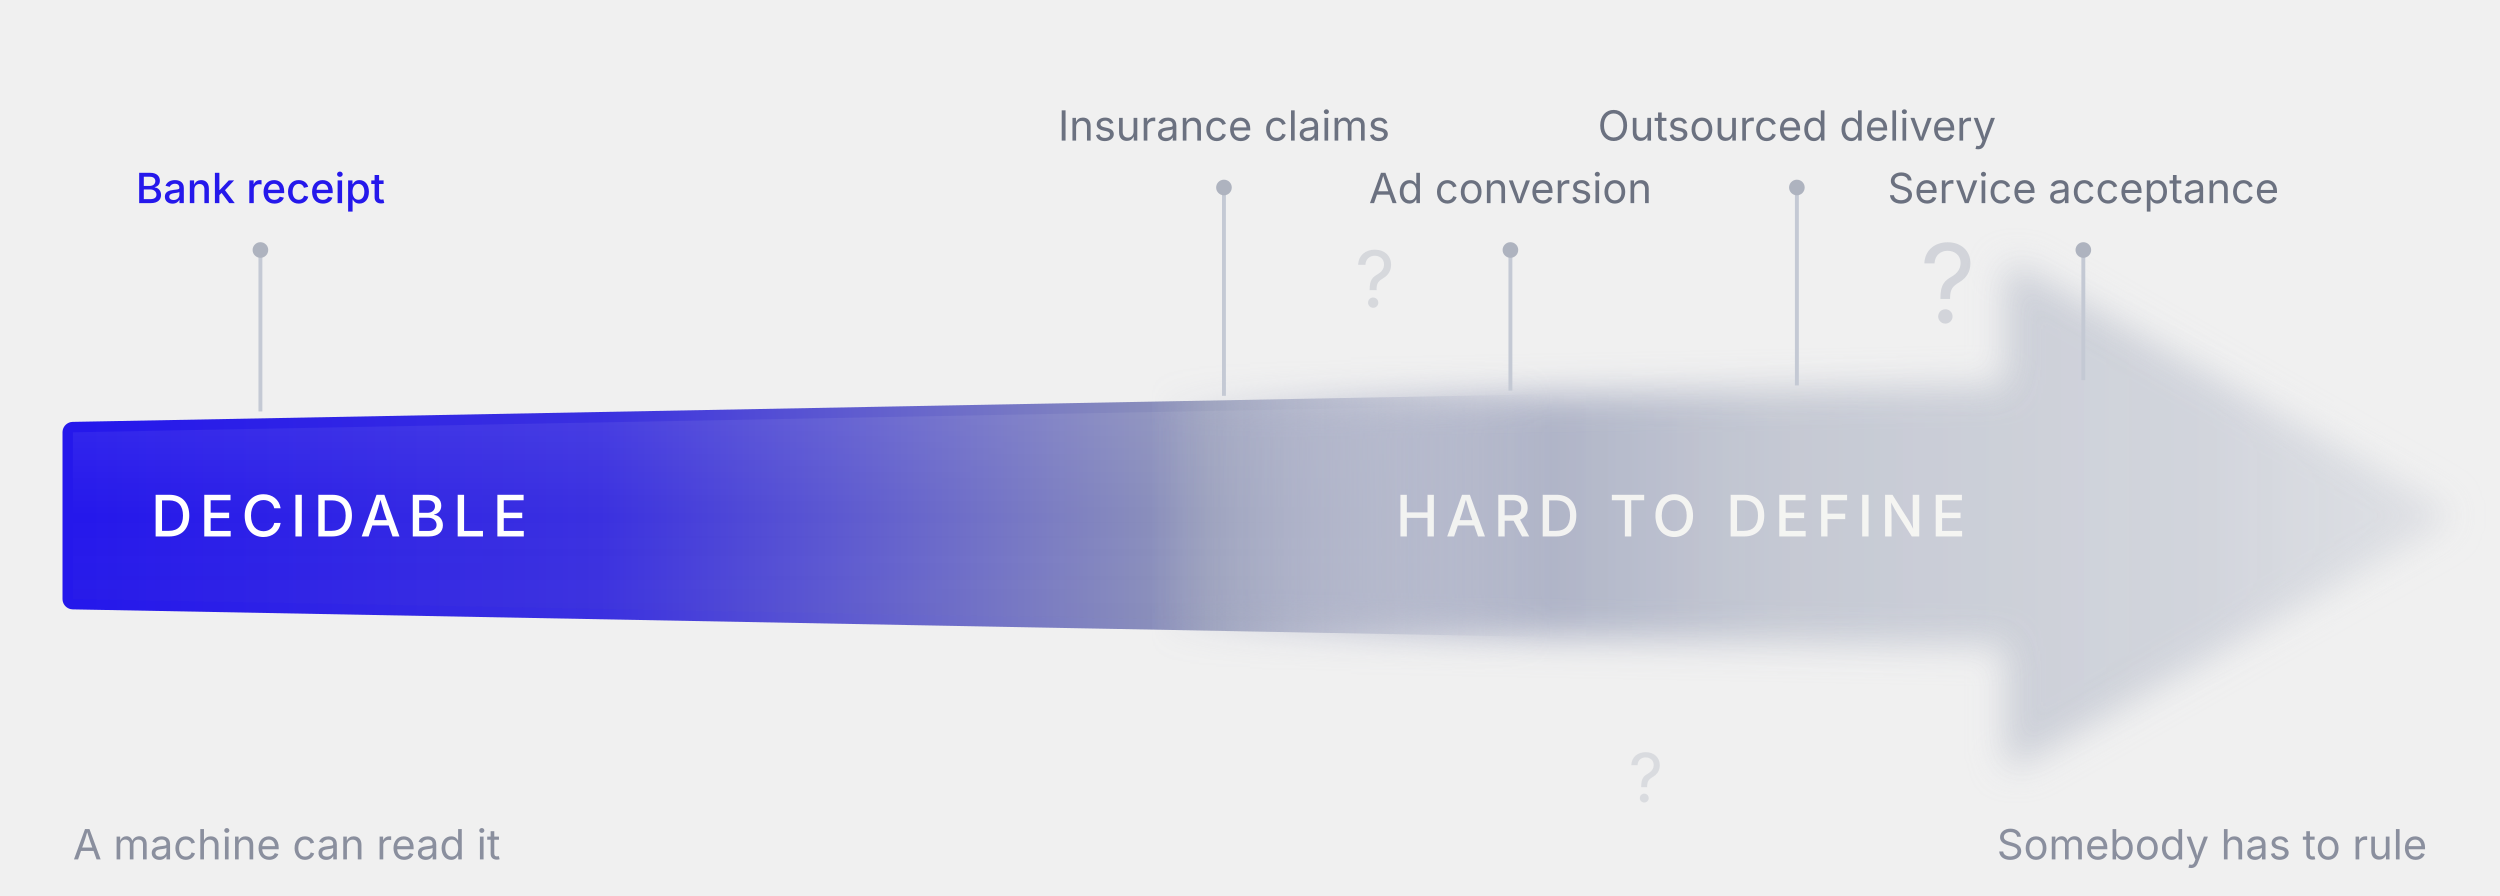
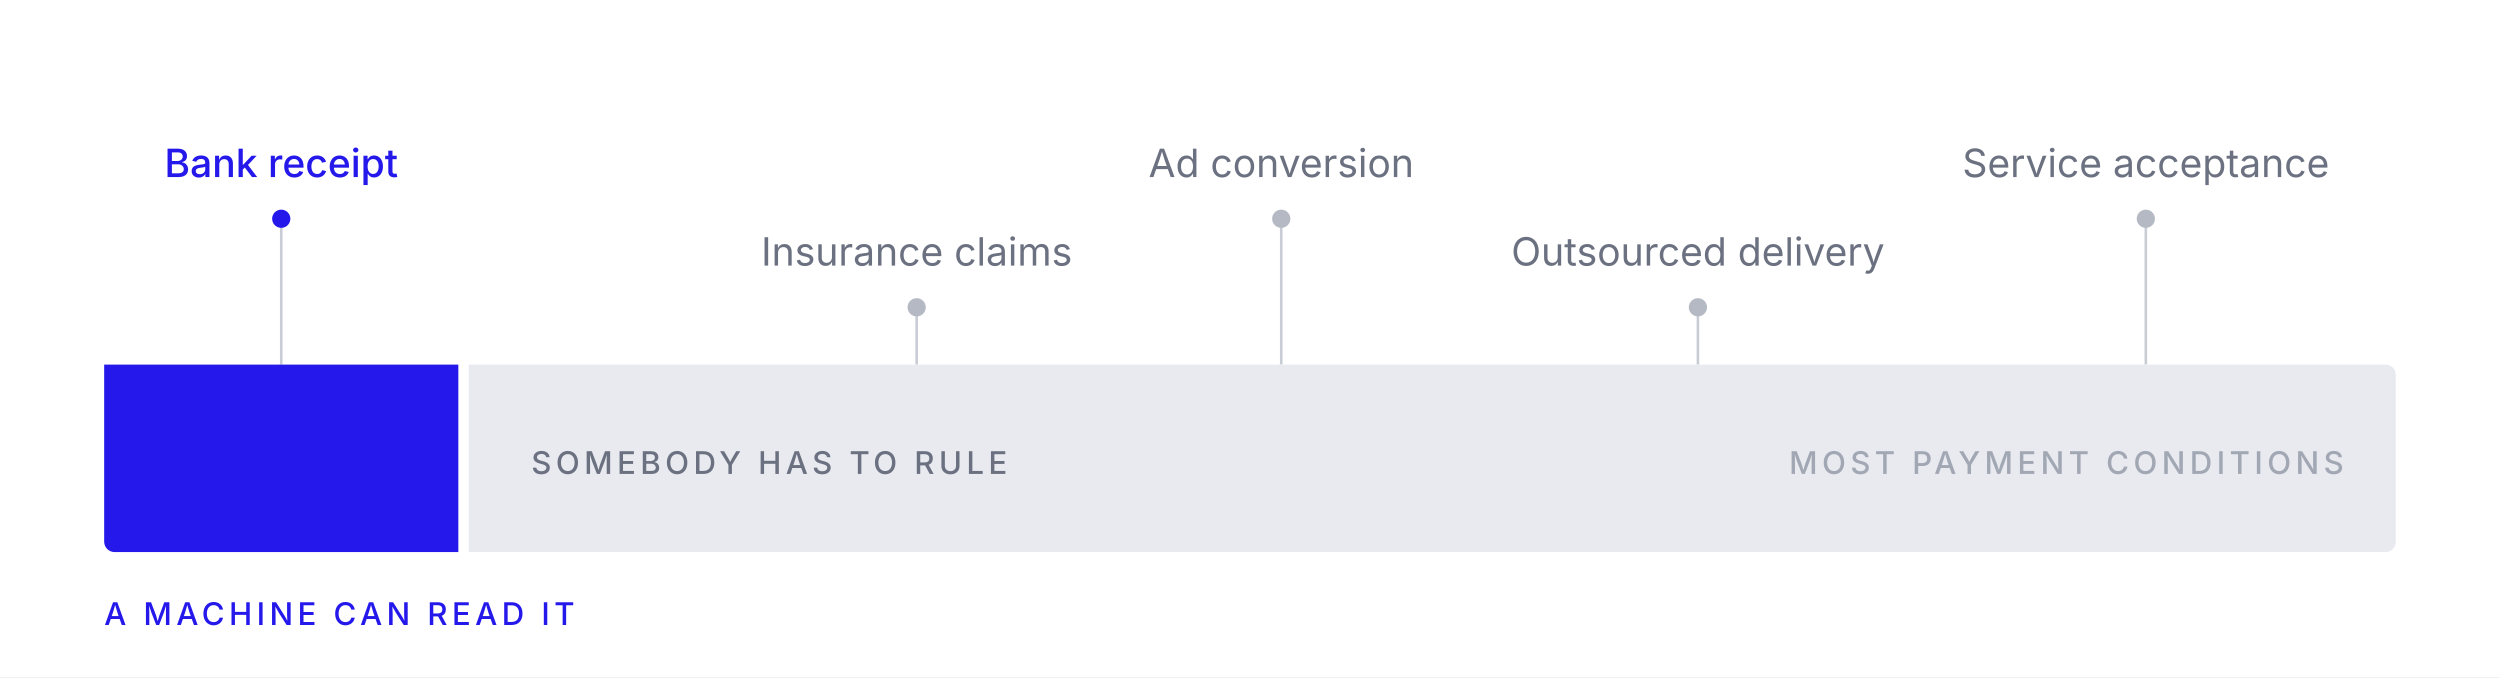
- <svg xmlns="http://www.w3.org/2000/svg" viewBox="0 0 960 344" role="img" aria-label="One thick arrow runs from conditions a machine can read, such as a bank receipt, into a region that is hard to define, where insurance claims, ad conversion, outsourced delivery and service acceptance sit and nobody can settle the condition">
-   <defs>
-     <linearGradient id="drain" x1="0" y1="0" x2="1" y2="0">
-       <stop offset="0" stop-color="#2518eb" />
-       <stop offset=".22" stop-color="#3a30e0" />
-       <stop offset=".48" stop-color="#9298b8" />
-       <stop offset=".72" stop-color="#c3c7d2" />
-       <stop offset="1" stop-color="#d4d7de" />
-     </linearGradient>
-     <linearGradient id="form" x1="0" y1="0" x2="0" y2="1">
-       <stop offset="0" stop-color="#fff" stop-opacity=".16" />
-       <stop offset=".5" stop-color="#fff" stop-opacity="0" />
-       <stop offset="1" stop-color="#000" stop-opacity=".07" />
-     </linearGradient>
-     <linearGradient id="mCrisp" x1="0" y1="0" x2="1" y2="0">
-       <stop offset=".46" stop-color="#fff" />
-       <stop offset=".62" stop-color="#000" />
-     </linearGradient>
-     <linearGradient id="mSoft" x1="0" y1="0" x2="1" y2="0">
-       <stop offset=".46" stop-color="#000" />
-       <stop offset=".62" stop-color="#fff" />
-       <stop offset=".88" stop-color="#e2e2e2" />
-       <stop offset="1" stop-color="#8f8f8f" />
-     </linearGradient>
-     <mask id="crisp">
-       <rect width="960" height="344" fill="url(#mCrisp)" />
-     </mask>
-     <mask id="soft">
-       <rect width="960" height="344" fill="url(#mSoft)" />
-     </mask>
-     <filter id="blur" x="-12%" y="-30%" width="124%" height="160%">
-       <feGaussianBlur stdDeviation="6.5" />
-     </filter>
-     <path id="arrow" d="M28.0 166L774.0 152L774.0 106L936.0 198L774.0 290L774.0 244L28.0 230Z" />
-   </defs>
+ <svg xmlns="http://www.w3.org/2000/svg" viewBox="0 0 960 260" role="img" aria-label="A bank receipt sits in the narrow band of conditions a machine can read. Insurance claims, ad conversion, outsourced delivery and service acceptance all fall in the much wider band where somebody has to rule.">
  <style>
-     .q1{animation:drift 9s ease-in-out -2s infinite alternate}
-     .q2{animation:drift 11s ease-in-out -4s infinite alternate}
-     .q3{animation:drift 13s ease-in-out -6s infinite alternate}
-     @keyframes drift{from{transform:translateY(-3px)}to{transform:translateY(5px)}}
-     @media(prefers-reduced-motion:reduce){.q1,.q2,.q3{animation:none}}
+     .lbl{fill:#6b7180;font:400 15px/1 Inter,system-ui,sans-serif}
+     .lbl-on{fill:#2518eb;font:500 15px/1 Inter,system-ui,sans-serif}
+     .zone{font:500 12px/1 Inter,system-ui,sans-serif;letter-spacing:.14em}
+     .lead{stroke:#c8ccd5;stroke-width:1}
+     .pin{fill:#b4b9c4}.pin-on{fill:#2518eb}
  </style>
-   <g mask="url(#crisp)">
-     <use href="#arrow" fill="url(#drain)" stroke="url(#drain)" stroke-width="8" stroke-linejoin="round" />
-     <use href="#arrow" fill="url(#form)" />
+   <rect width="960" height="260" fill="#ffffff" />
+   <g>
+     <path class="lead" d="M108 84V140" />
+     <circle class="pin-on" cx="108" cy="84" r="3.5" />
+     <text class="lbl-on" x="108" y="68" text-anchor="middle">Bank receipt</text>
+     <path class="lead" d="M352 118V140" />
+     <circle class="pin" cx="352" cy="118" r="3.5" />
+     <text class="lbl" x="352" y="102" text-anchor="middle">Insurance claims</text>
+     <path class="lead" d="M492 84V140" />
+     <circle class="pin" cx="492" cy="84" r="3.5" />
+     <text class="lbl" x="492" y="68" text-anchor="middle">Ad conversion</text>
+     <path class="lead" d="M652 118V140" />
+     <circle class="pin" cx="652" cy="118" r="3.5" />
+     <text class="lbl" x="652" y="102" text-anchor="middle">Outsourced delivery</text>
+     <path class="lead" d="M824 84V140" />
+     <circle class="pin" cx="824" cy="84" r="3.5" />
+     <text class="lbl" x="824" y="68" text-anchor="middle">Service acceptance</text>
  </g>
-   <g mask="url(#soft)" filter="url(#blur)">
-     <use href="#arrow" fill="url(#drain)" stroke="url(#drain)" stroke-width="8" stroke-linejoin="round" />
-   </g>
-   <g font-family="Inter,system-ui,sans-serif" font-size="16">
-     <g stroke="#c4c9d4" stroke-width="1.5" fill="none">
-       <path d="M100 98V158" />
-       <path d="M470 74V152" />
-       <path d="M580 98V150" />
-       <path d="M690 74V148" />
-       <path d="M800 98V146" />
-     </g>
-     <g fill="#aeb3bf">
-       <circle cx="100" cy="96" r="3" />
-       <circle cx="470" cy="72" r="3" />
-       <circle cx="580" cy="96" r="3" />
-       <circle cx="690" cy="72" r="3" />
-       <circle cx="800" cy="96" r="3" />
-     </g>
-     <text x="100" y="78" text-anchor="middle" fill="#2518eb" font-weight="500">Bank receipt</text>
-     <g fill="#6b7180">
-       <text x="470" y="54" text-anchor="middle">Insurance claims</text>
-       <text x="580" y="78" text-anchor="middle">Ad conversion</text>
-       <text x="690" y="54" text-anchor="middle">Outsourced delivery</text>
-       <text x="800" y="78" text-anchor="middle">Service acceptance</text>
-     </g>
-   </g>
-   <g font-family="Inter,system-ui,sans-serif" font-weight="500" font-size="22" letter-spacing="2.8">
-     <text x="58" y="206" fill="#ffffff">DECIDABLE</text>
-     <text x="536" y="206" fill="#fbfaf6" opacity=".88">HARD TO DEFINE</text>
-   </g>
-   <g fill="#aeb3bf" font-family="Inter,system-ui,sans-serif" text-anchor="middle">
-     <text x="528" y="118" font-size="30" opacity=".40" class="q1">?</text>
-     <text x="748" y="124" font-size="42" opacity=".46" class="q3">?</text>
-     <text x="632" y="308" font-size="26" opacity=".34" class="q2">?</text>
-   </g>
-   <g font-family="Inter,system-ui,sans-serif" font-size="16" fill="#8a8f9e">
-     <text x="28" y="330">A machine can read it</text>
-     <text x="932" y="330" text-anchor="end">Somebody has to rule</text>
-   </g>
+   <path d="M40 140h136v72H44a4 4 0 0 1-4-4Z" fill="#2518eb" />
+   <path d="M180 140h736a4 4 0 0 1 4 4v64a4 4 0 0 1-4 4H180Z" fill="#e8eaf0" />
+   <text class="zone" x="204" y="182" fill="#6b7180">SOMEBODY HAS TO RULE</text>
+   <text class="zone" x="900" y="182" fill="#a2a7b4" text-anchor="end">MOST PAYMENT CONDITIONS</text>
+   <text class="zone" x="40" y="240" fill="#2518eb">A MACHINE CAN READ IT</text>
</svg>
